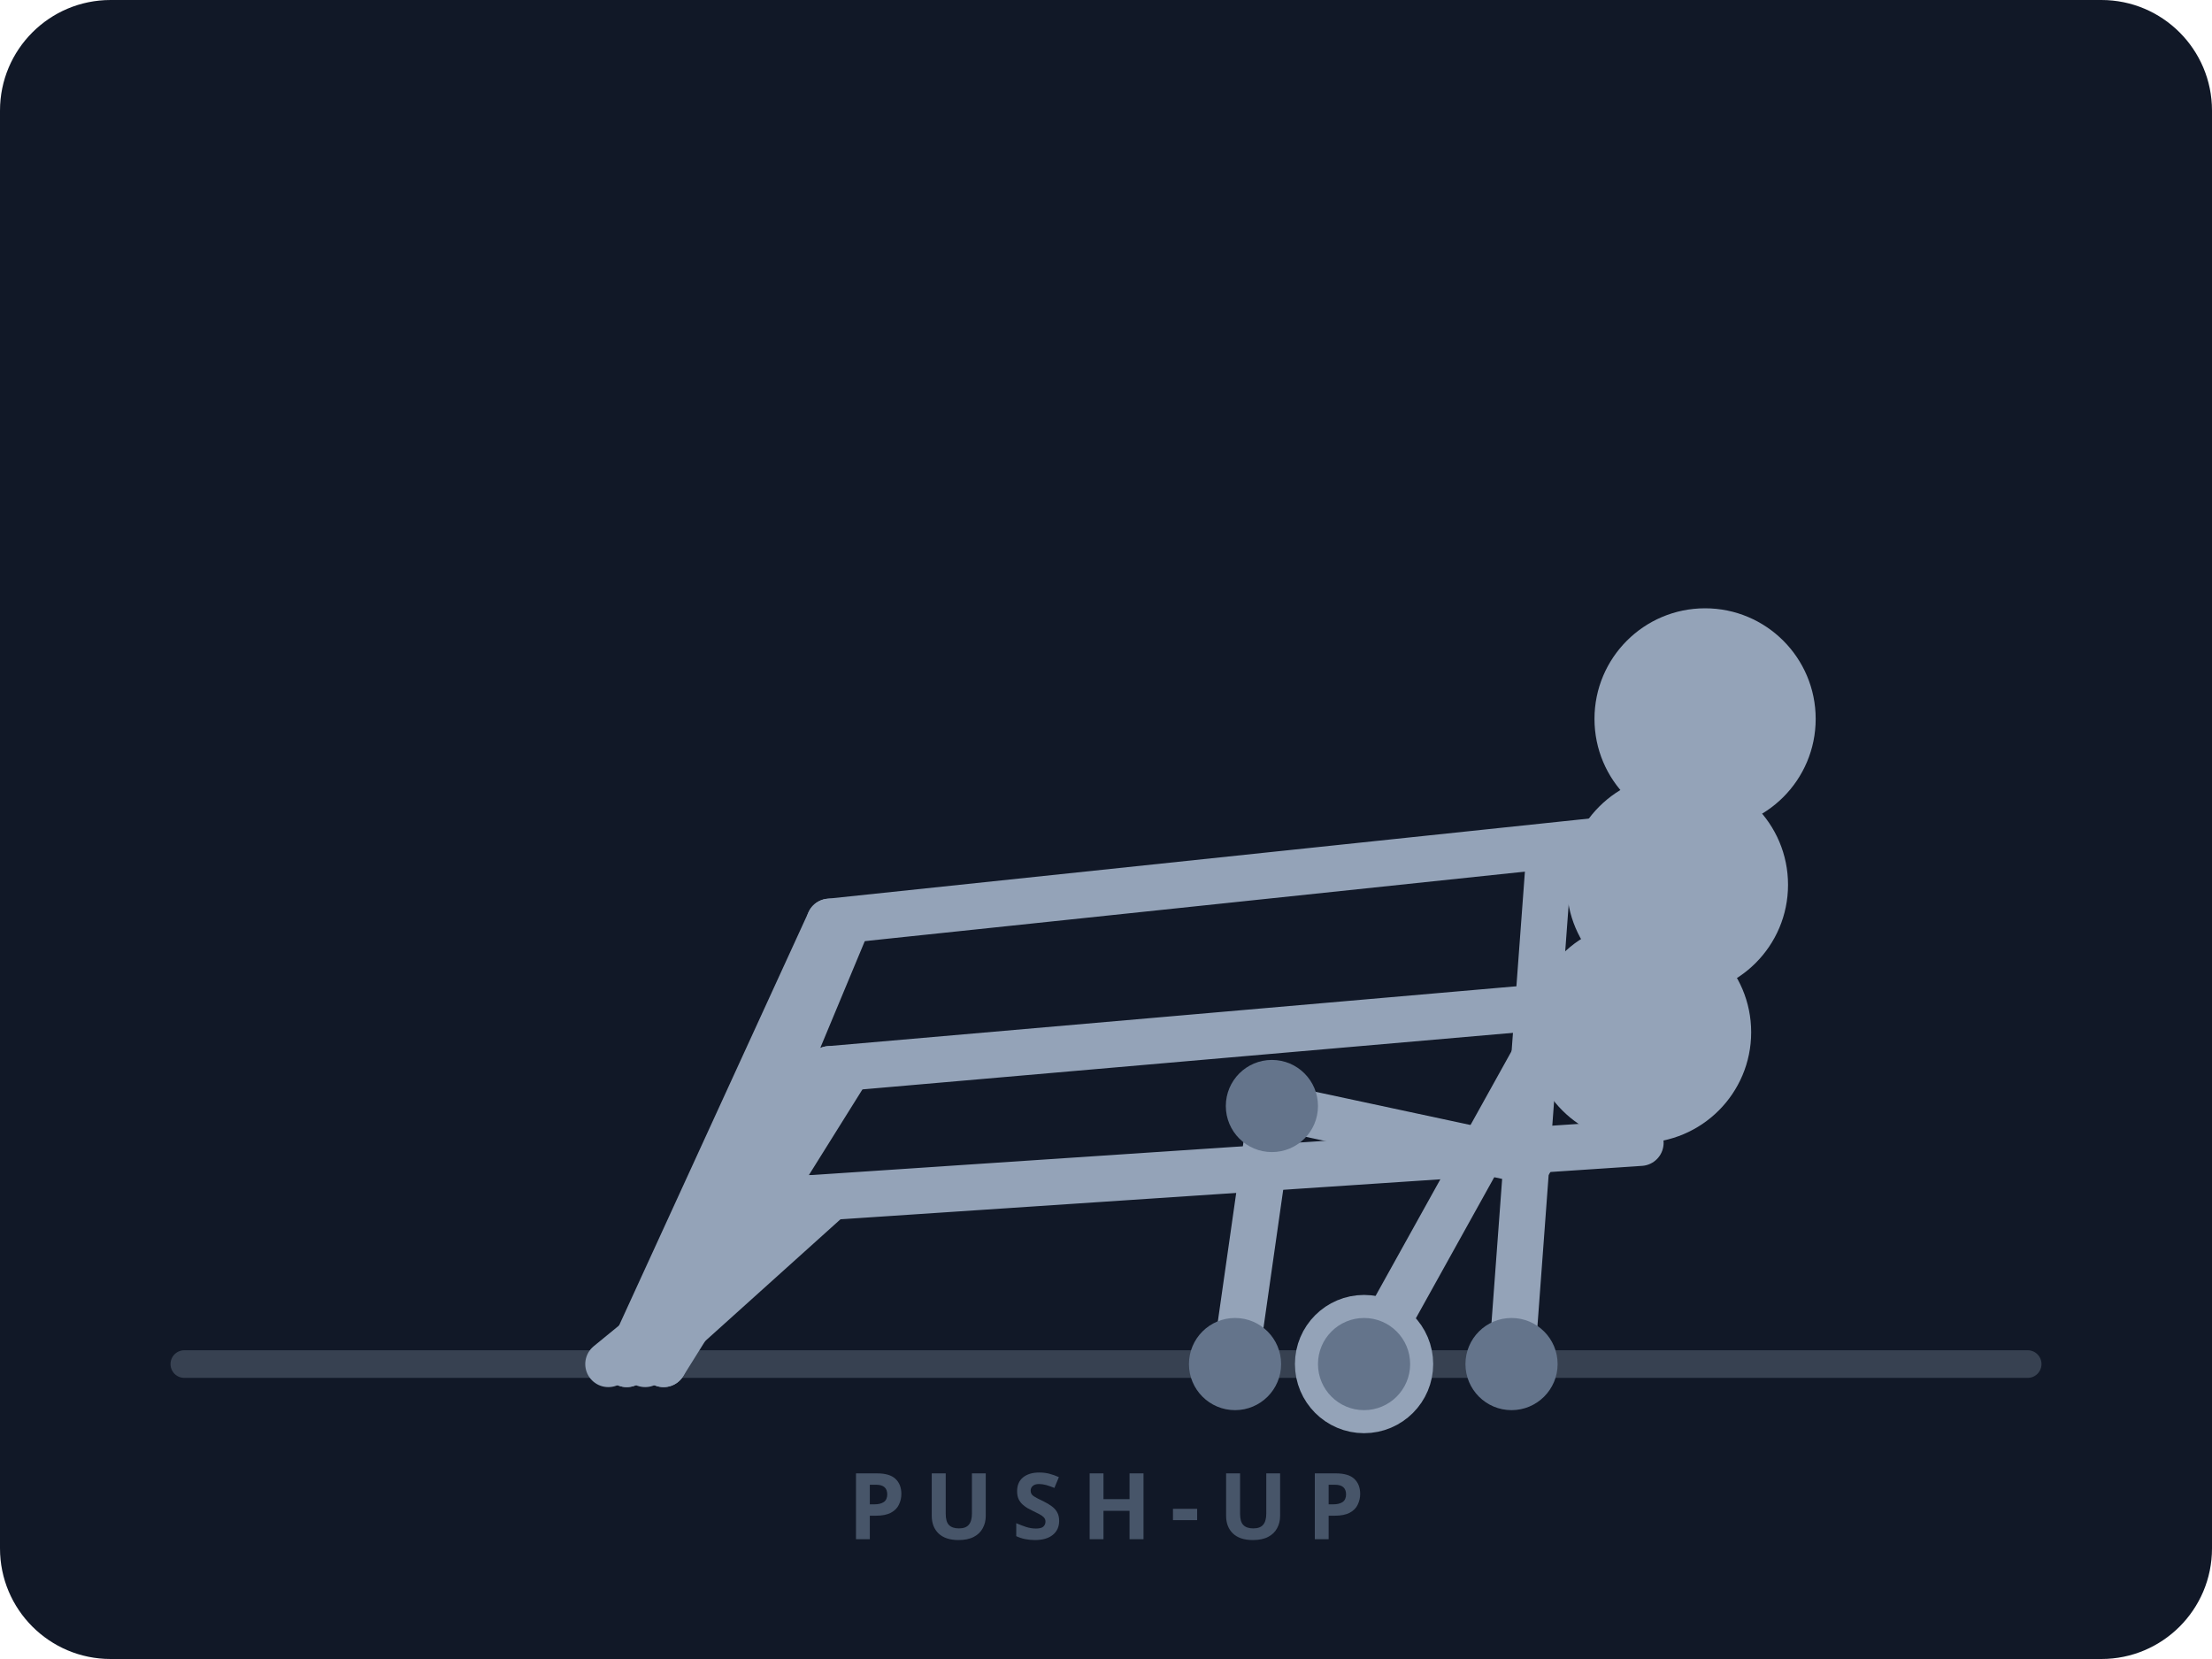
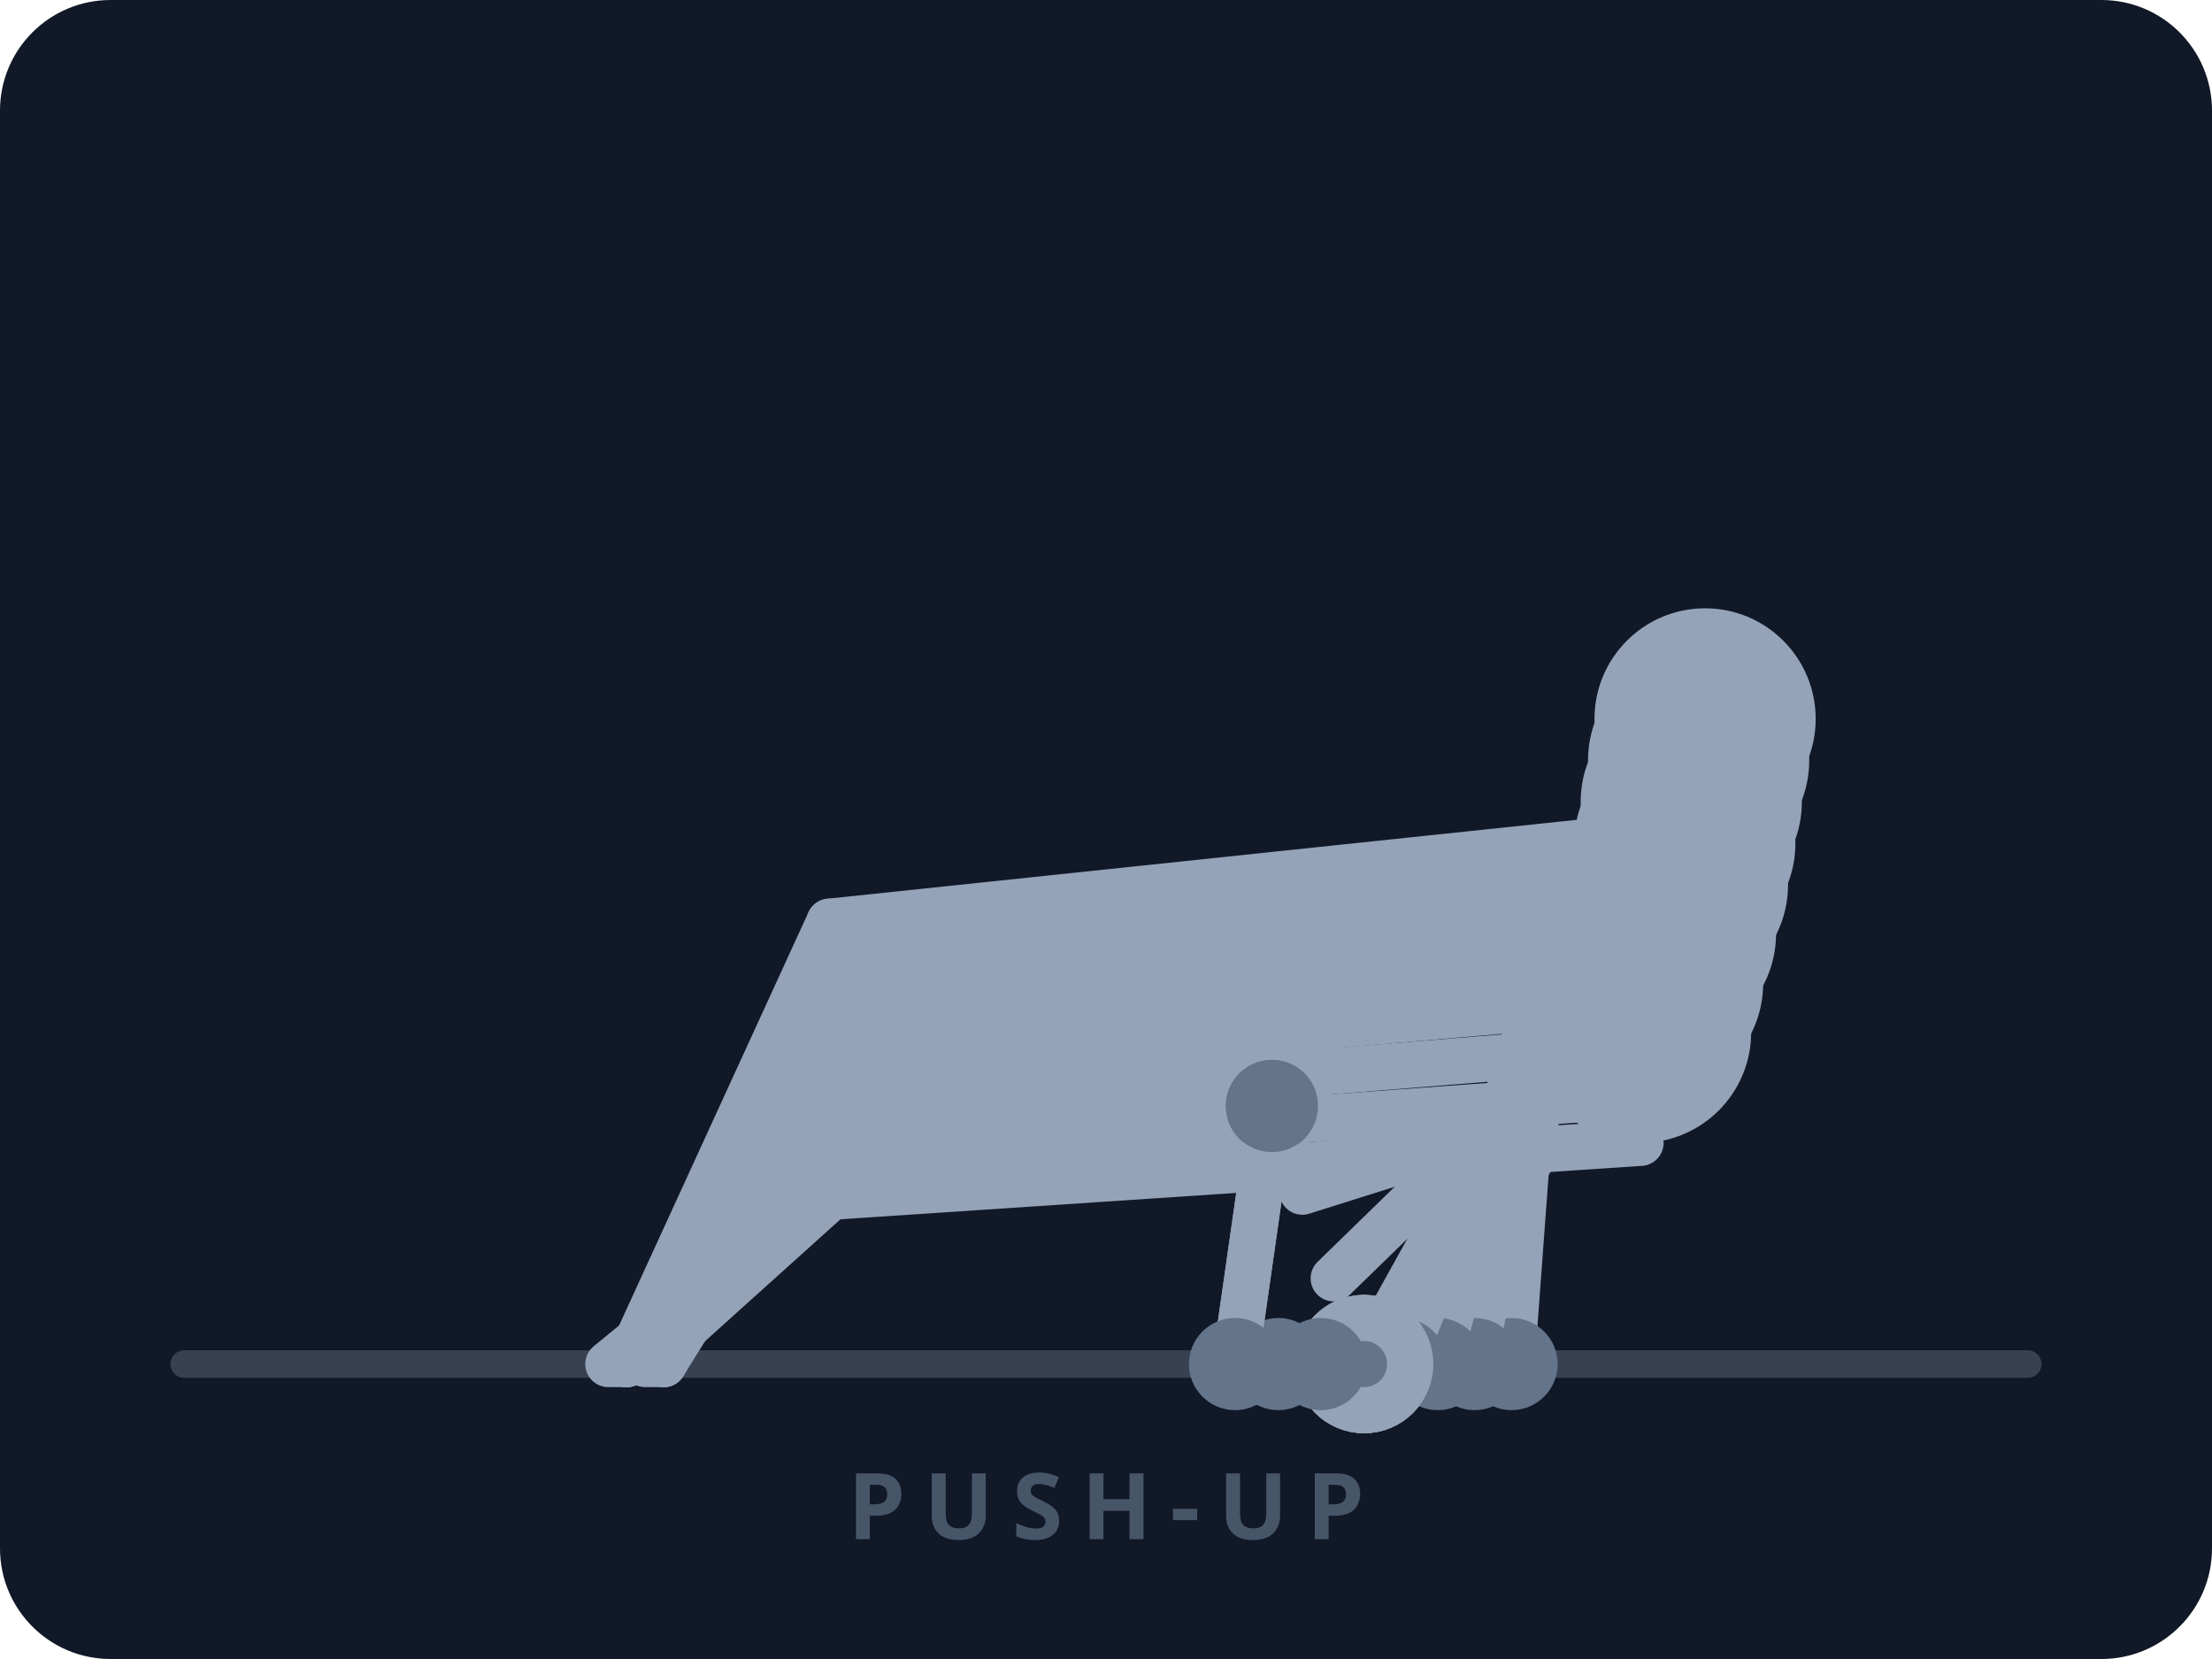
<svg xmlns="http://www.w3.org/2000/svg" viewBox="0 0 240 180">
  <style>
-     .f1{animation:sh1 4s linear infinite}.f2{animation:sh2 4s linear infinite}.f3{animation:sh3 4s linear infinite}
-     @keyframes sh1{0%,27%{opacity:1}33%,90%{opacity:0}100%{opacity:1}}
-     @keyframes sh2{0%,33%{opacity:0}40%,60%{opacity:1}66%,100%{opacity:0}}
-     @keyframes sh3{0%,66%{opacity:0}72%,93%{opacity:1}100%{opacity:0}}
+     .f1{animation:sh1 8s linear infinite}.f2{animation:sh2 8s linear infinite}.f3{animation:sh3 8s linear infinite}.f4{animation:sh4 8s linear infinite}.f5{animation:sh5 8s linear infinite}.f6{animation:sh6 8s linear infinite}.f7{animation:sh7 8s linear infinite}.f8{animation:sh8 8s linear infinite}
+     @keyframes sh1{0%,10.2%{opacity:1}12.5%,100%{opacity:0}}
+     @keyframes sh2{0%,12.5%{opacity:0}14.8%,22.7%{opacity:1}25%,100%{opacity:0}}
+     @keyframes sh3{0%,25%{opacity:0}27.3%,35.2%{opacity:1}37.5%,100%{opacity:0}}
+     @keyframes sh4{0%,37.5%{opacity:0}39.8%,47.7%{opacity:1}50%,100%{opacity:0}}
+     @keyframes sh5{0%,50%{opacity:0}52.3%,60.2%{opacity:1}62.5%,100%{opacity:0}}
+     @keyframes sh6{0%,62.5%{opacity:0}64.8%,72.7%{opacity:1}75%,100%{opacity:0}}
+     @keyframes sh7{0%,75%{opacity:0}77.3%,85.2%{opacity:1}87.5%,100%{opacity:0}}
+     @keyframes sh8{0%,87.5%{opacity:0}89.8%,97.7%{opacity:1}100%{opacity:0}}
  </style>
  <rect width="240" height="180" fill="#111827" rx="12" />
  <line x1="20" y1="148" x2="220" y2="148" stroke="#374151" stroke-width="3" stroke-linecap="round" />
  <text x="120" y="167" text-anchor="middle" font-family="ui-sans-serif,system-ui,sans-serif" font-size="10" font-weight="700" fill="#475569" letter-spacing="2">PUSH-UP</text>
  <g class="f1">
    <circle cx="185" cy="78" r="12" fill="#94a3b8" />
    <g stroke="#94a3b8" stroke-width="5" stroke-linecap="round" stroke-linejoin="round" fill="none">
      <line x1="185" y1="90" x2="90" y2="100" />
      <line x1="168" y1="94" x2="164" y2="148" />
      <line x1="90" y1="100" x2="68" y2="148" />
      <line x1="92" y1="100" x2="72" y2="148" />
    </g>
    <circle cx="164" cy="148" r="5" fill="#64748b" />
  </g>
  <g class="f2">
+     <circle cx="184.3" cy="82.5" r="12" fill="#94a3b8" />
+     <g stroke="#94a3b8" stroke-width="5" stroke-linecap="round" stroke-linejoin="round" fill="none">
+       <line x1="184.3" y1="94.5" x2="90" y2="104" />
+       <line x1="168" y1="98.5" x2="160" y2="148" />
+       <line x1="90" y1="104" x2="68" y2="148" />
+       <line x1="92" y1="104" x2="72" y2="148" />
+     </g>
+     <circle cx="160" cy="148" r="5" fill="#64748b" />
+   </g>
+   <g class="f3">
+     <circle cx="183.5" cy="87" r="12" fill="#94a3b8" />
+     <g stroke="#94a3b8" stroke-width="5" stroke-linecap="round" stroke-linejoin="round" fill="none">
+       <line x1="183.5" y1="99" x2="90" y2="108" />
+       <line x1="168" y1="103" x2="156" y2="148" />
+       <circle cx="148" cy="148" r="5" fill="#64748b" />
+       <line x1="90" y1="108" x2="68" y2="148" />
+       <line x1="92" y1="108" x2="72" y2="148" />
+     </g>
+     <circle cx="156" cy="148" r="5" fill="#64748b" />
+   </g>
+   <g class="f4">
+     <circle cx="182.8" cy="91.5" r="12" fill="#94a3b8" />
+     <g stroke="#94a3b8" stroke-width="5" stroke-linecap="round" stroke-linejoin="round" fill="none">
+       <line x1="182.8" y1="103.5" x2="90" y2="112" />
+       <line x1="168" y1="107.5" x2="152" y2="148" />
+       <circle cx="148" cy="148" r="5" fill="#64748b" />
+       <line x1="90" y1="112" x2="68" y2="148" />
+       <line x1="92" y1="112" x2="72" y2="148" />
+     </g>
+     <circle cx="152" cy="148" r="5" fill="#64748b" />
+   </g>
+   <g class="f5">
    <circle cx="182" cy="96" r="12" fill="#94a3b8" />
    <g stroke="#94a3b8" stroke-width="5" stroke-linecap="round" stroke-linejoin="round" fill="none">
      <line x1="182" y1="108" x2="90" y2="116" />
      <line x1="168" y1="112" x2="148" y2="148" />
      <circle cx="148" cy="148" r="5" fill="#64748b" />
      <line x1="90" y1="116" x2="68" y2="148" />
      <line x1="92" y1="116" x2="72" y2="148" />
    </g>
    <circle cx="148" cy="148" r="5" fill="#64748b" />
  </g>
-   <g class="f3">
+   <g class="f6">
+     <circle cx="180.7" cy="101.3" r="12" fill="#94a3b8" />
+     <g stroke="#94a3b8" stroke-width="5" stroke-linecap="round" stroke-linejoin="round" fill="none">
+       <line x1="180.7" y1="113.3" x2="89.3" y2="120.7" />
+       <line x1="167.3" y1="116.7" x2="144.7" y2="138.7" />
+       <circle cx="148" cy="148" r="5" fill="#64748b" />
+       <line x1="89.3" y1="120.7" x2="67.3" y2="148" />
+       <line x1="91.3" y1="120.7" x2="71.3" y2="148" />
+     </g>
+     <circle cx="143.3" cy="148" r="5" fill="#64748b" />
+   </g>
+   <g class="f7">
+     <circle cx="179.3" cy="106.7" r="12" fill="#94a3b8" />
+     <g stroke="#94a3b8" stroke-width="5" stroke-linecap="round" stroke-linejoin="round" fill="none">
+       <line x1="179.3" y1="118.7" x2="88.7" y2="125.3" />
+       <line x1="166.7" y1="121.3" x2="141.3" y2="129.3" />
+       <line x1="138" y1="120" x2="134" y2="148" />
+       <line x1="88.7" y1="125.3" x2="66.7" y2="148" />
+       <line x1="90.7" y1="125.3" x2="70.7" y2="148" />
+     </g>
+     <circle cx="138" cy="120" r="5" fill="#64748b" />
+     <circle cx="138.7" cy="148" r="5" fill="#64748b" />
+   </g>
+   <g class="f8">
    <circle cx="178" cy="112" r="12" fill="#94a3b8" />
    <g stroke="#94a3b8" stroke-width="5" stroke-linecap="round" stroke-linejoin="round" fill="none">
      <line x1="178" y1="124" x2="88" y2="130" />
      <line x1="166" y1="126" x2="138" y2="120" />
      <line x1="138" y1="120" x2="134" y2="148" />
      <line x1="88" y1="130" x2="66" y2="148" />
      <line x1="90" y1="130" x2="70" y2="148" />
    </g>
    <circle cx="138" cy="120" r="5" fill="#64748b" />
    <circle cx="134" cy="148" r="5" fill="#64748b" />
  </g>
</svg>
